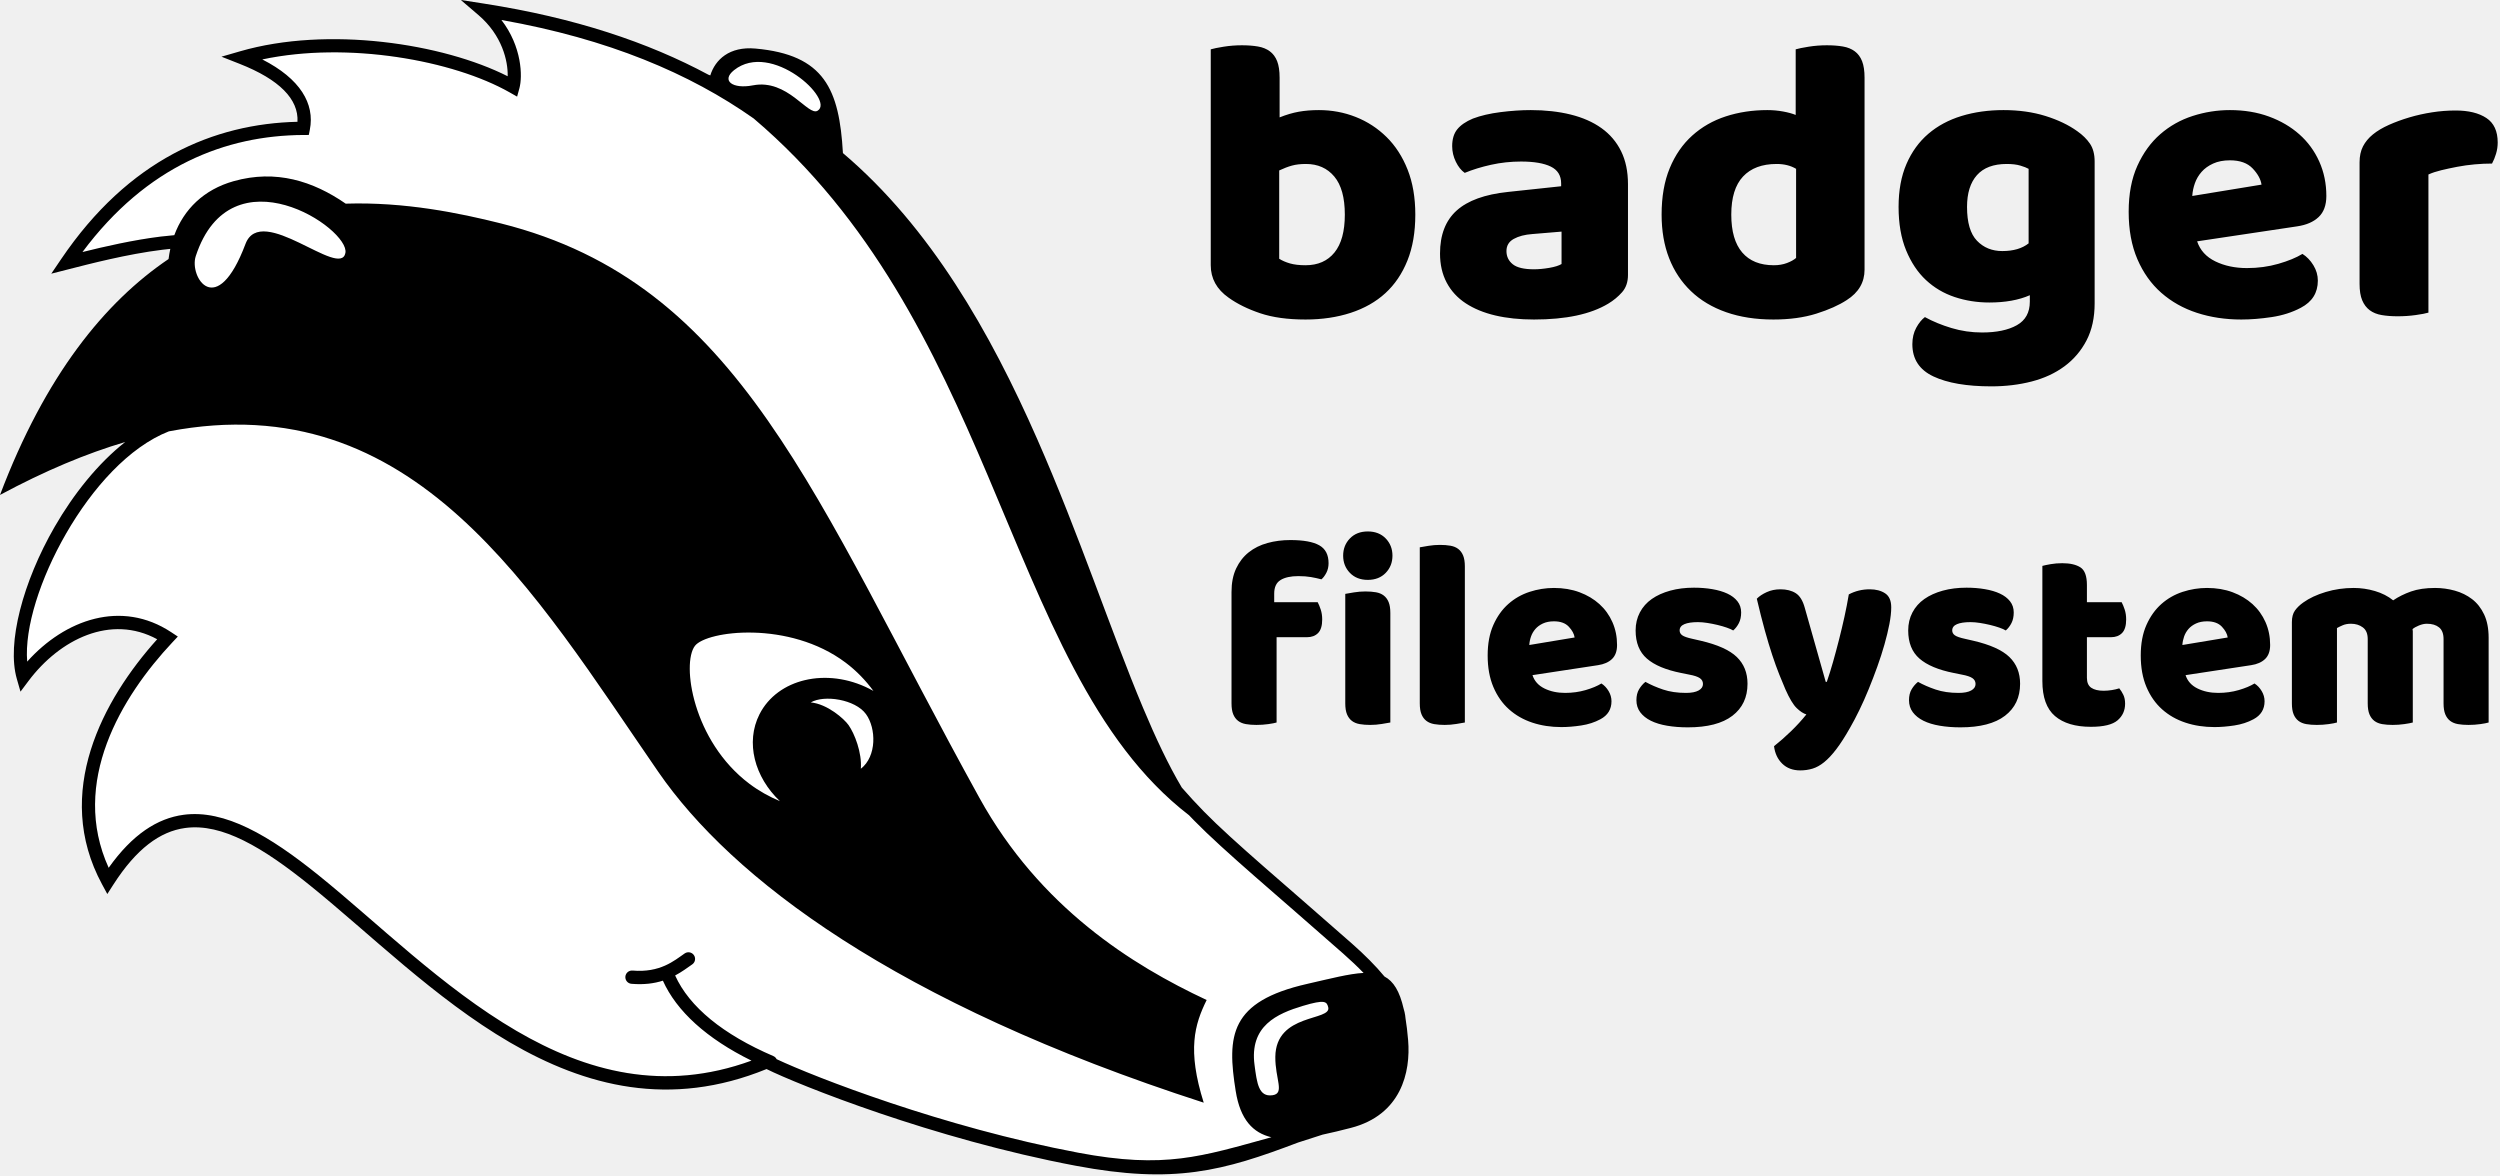
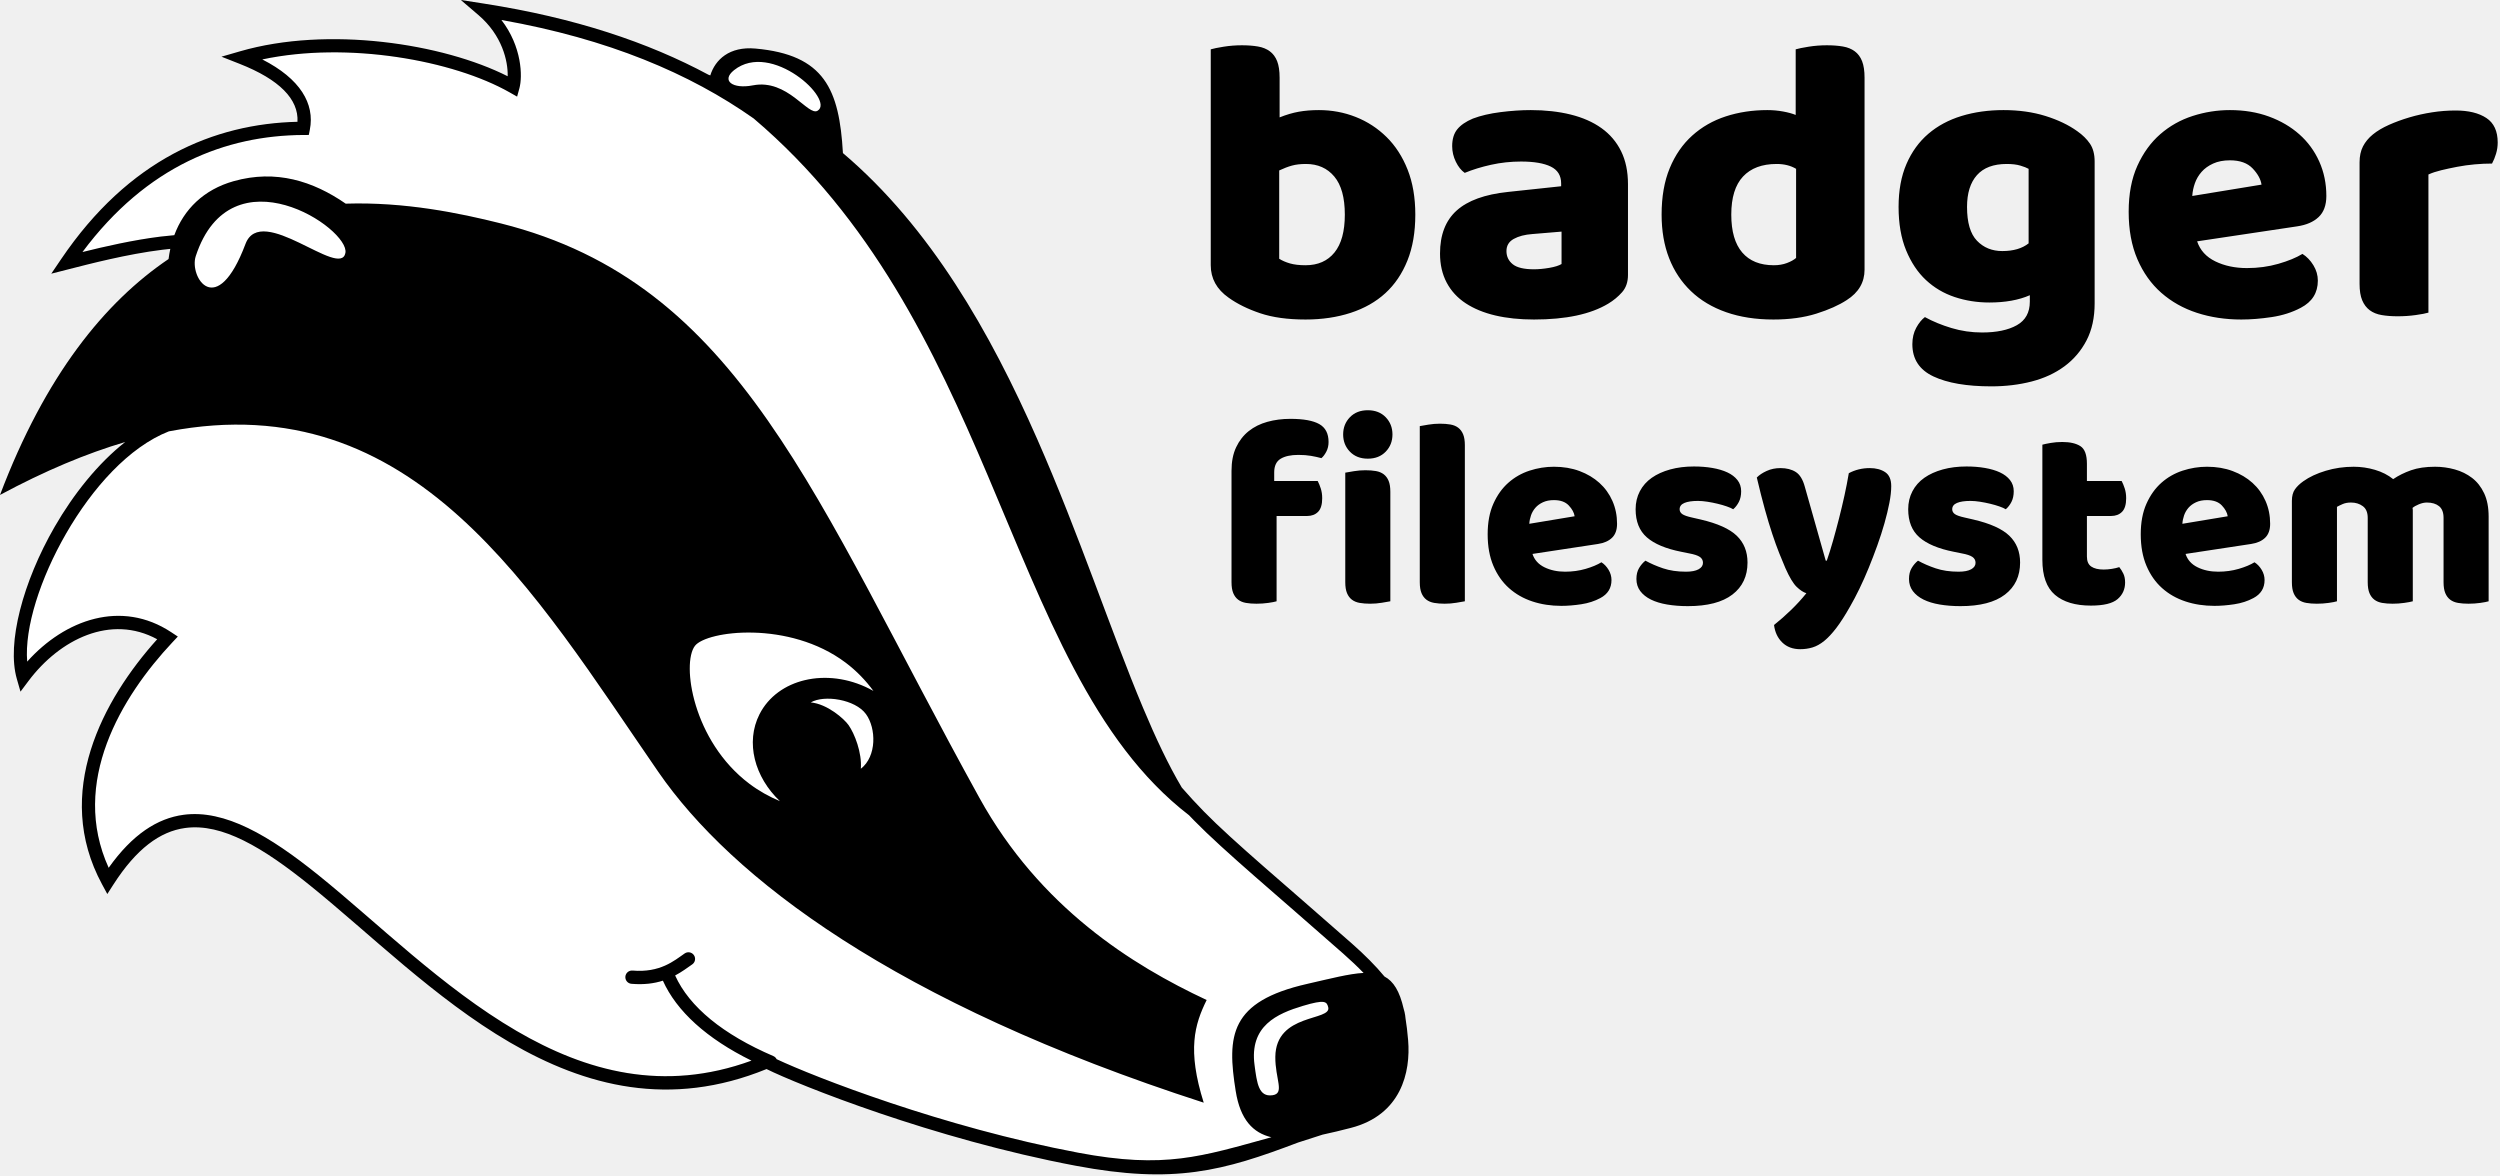
<svg xmlns="http://www.w3.org/2000/svg" width="100%" height="100%" viewBox="0 0 717 337" version="1.1" xml:space="preserve" style="fill-rule:evenodd;clip-rule:evenodd;stroke-linejoin:round;stroke-miterlimit:2;">
-   <path class="name" d="M353.199,169.783C353.199,167.159 353.642,164.908 354.529,163.03C355.417,161.152 356.621,159.609 358.142,158.4C359.663,157.19 361.45,156.303 363.503,155.737C365.556,155.171 367.749,154.888 370.081,154.888C373.833,154.888 376.596,155.39 378.37,156.393C380.145,157.396 381.032,159.107 381.032,161.525C381.032,162.554 380.817,163.48 380.386,164.304C379.955,165.127 379.486,165.744 378.979,166.156C378.015,165.899 377.014,165.68 375.975,165.5C374.936,165.32 373.731,165.23 372.363,165.23C370.183,165.23 368.484,165.603 367.267,166.349C366.051,167.095 365.442,168.394 365.442,170.246L365.442,172.716L377.914,172.716C378.218,173.282 378.51,173.989 378.789,174.838C379.067,175.687 379.207,176.626 379.207,177.655C379.207,179.456 378.814,180.755 378.028,181.553C377.242,182.35 376.19,182.749 374.872,182.749L366.127,182.749L366.127,207.214C365.62,207.368 364.821,207.522 363.731,207.677C362.641,207.831 361.513,207.908 360.347,207.908C359.232,207.908 358.23,207.831 357.343,207.677C356.456,207.522 355.708,207.214 355.1,206.751C354.491,206.288 354.022,205.657 353.693,204.86C353.363,204.062 353.199,203.02 353.199,201.734L353.199,169.783ZM385.215,159.364C385.215,157.409 385.861,155.763 387.154,154.425C388.447,153.087 390.158,152.418 392.287,152.418C394.416,152.418 396.127,153.087 397.42,154.425C398.713,155.763 399.359,157.409 399.359,159.364C399.359,161.319 398.713,162.966 397.42,164.304C396.127,165.641 394.416,166.31 392.287,166.31C390.158,166.31 388.447,165.641 387.154,164.304C385.861,162.966 385.215,161.319 385.215,159.364ZM398.751,207.214C398.193,207.317 397.37,207.458 396.28,207.638C395.19,207.818 394.087,207.908 392.971,207.908C391.856,207.908 390.855,207.831 389.968,207.677C389.08,207.522 388.333,207.214 387.724,206.751C387.116,206.288 386.647,205.657 386.317,204.86C385.988,204.062 385.823,203.02 385.823,201.734L385.823,170.323C386.381,170.22 387.205,170.079 388.295,169.899C389.385,169.719 390.487,169.629 391.603,169.629C392.718,169.629 393.719,169.706 394.607,169.86C395.494,170.015 396.242,170.323 396.85,170.786C397.458,171.249 397.927,171.88 398.257,172.677C398.586,173.475 398.751,174.517 398.751,175.803L398.751,207.214ZM420.12,207.214C419.563,207.317 418.739,207.458 417.649,207.638C416.559,207.818 415.456,207.908 414.341,207.908C413.225,207.908 412.224,207.831 411.337,207.677C410.45,207.522 409.702,207.214 409.094,206.751C408.485,206.288 408.016,205.657 407.687,204.86C407.357,204.062 407.192,203.02 407.192,201.734L407.192,156.972C407.75,156.869 408.574,156.727 409.664,156.547C410.754,156.367 411.857,156.277 412.972,156.277C414.087,156.277 415.089,156.354 415.976,156.509C416.863,156.663 417.611,156.972 418.219,157.435C418.828,157.898 419.297,158.528 419.626,159.326C419.956,160.123 420.12,161.165 420.12,162.451L420.12,207.214ZM447.802,208.526C444.811,208.526 442.035,208.101 439.475,207.252C436.914,206.403 434.684,205.13 432.782,203.432C430.881,201.734 429.386,199.599 428.296,197.026C427.206,194.454 426.661,191.444 426.661,187.997C426.661,184.601 427.206,181.681 428.296,179.237C429.386,176.793 430.818,174.787 432.592,173.217C434.367,171.648 436.395,170.491 438.676,169.745C440.957,168.998 443.29,168.625 445.672,168.625C448.359,168.625 450.806,169.037 453.011,169.86C455.216,170.683 457.118,171.815 458.715,173.256C460.312,174.697 461.554,176.42 462.441,178.427C463.328,180.433 463.772,182.62 463.772,184.987C463.772,186.736 463.29,188.074 462.327,189C461.364,189.926 460.02,190.518 458.296,190.775L439.513,193.631C440.07,195.329 441.211,196.602 442.935,197.451C444.658,198.3 446.636,198.724 448.866,198.724C450.945,198.724 452.91,198.454 454.76,197.914C456.611,197.374 458.119,196.743 459.285,196.023C460.096,196.538 460.781,197.258 461.338,198.184C461.896,199.11 462.175,200.088 462.175,201.117C462.175,203.432 461.11,205.156 458.981,206.288C457.358,207.162 455.533,207.754 453.505,208.063C451.477,208.371 449.576,208.526 447.802,208.526ZM445.672,178.195C444.456,178.195 443.404,178.401 442.516,178.813C441.629,179.224 440.907,179.752 440.349,180.395C439.791,181.038 439.373,181.758 439.094,182.556C438.815,183.353 438.651,184.164 438.6,184.987L451.604,182.826C451.452,181.797 450.894,180.768 449.931,179.739C448.968,178.71 447.548,178.195 445.672,178.195ZM501.187,196.1C501.187,200.011 499.742,203.072 496.852,205.284C493.963,207.497 489.704,208.603 484.076,208.603C481.947,208.603 479.97,208.449 478.145,208.14C476.32,207.831 474.761,207.355 473.468,206.712C472.175,206.069 471.161,205.259 470.426,204.281C469.691,203.303 469.323,202.146 469.323,200.808C469.323,199.573 469.577,198.531 470.084,197.682C470.591,196.833 471.199,196.126 471.909,195.56C473.379,196.383 475.065,197.116 476.966,197.76C478.867,198.403 481.06,198.724 483.544,198.724C485.116,198.724 486.32,198.493 487.156,198.03C487.993,197.567 488.411,196.949 488.411,196.177C488.411,195.457 488.107,194.891 487.499,194.48C486.89,194.068 485.876,193.734 484.457,193.476L482.175,193.013C477.765,192.139 474.482,190.762 472.327,188.884C470.172,187.006 469.095,184.318 469.095,180.819C469.095,178.916 469.501,177.192 470.312,175.649C471.123,174.105 472.264,172.819 473.734,171.79C475.204,170.761 476.966,169.963 479.019,169.397C481.073,168.831 483.341,168.548 485.826,168.548C487.701,168.548 489.463,168.69 491.111,168.973C492.759,169.256 494.191,169.68 495.408,170.246C496.624,170.812 497.588,171.545 498.297,172.446C499.007,173.346 499.362,174.414 499.362,175.649C499.362,176.832 499.147,177.848 498.716,178.697C498.285,179.546 497.74,180.253 497.081,180.819C496.675,180.562 496.067,180.292 495.255,180.009C494.444,179.726 493.557,179.469 492.594,179.237C491.631,179.006 490.655,178.813 489.666,178.658C488.677,178.504 487.777,178.427 486.966,178.427C485.293,178.427 484,178.62 483.088,179.006C482.175,179.392 481.719,179.996 481.719,180.819C481.719,181.385 481.972,181.848 482.479,182.209C482.986,182.569 483.95,182.903 485.369,183.212L487.727,183.752C492.594,184.884 496.054,186.44 498.107,188.421C500.161,190.402 501.187,192.962 501.187,196.1ZM512.062,197.721C511.504,196.435 510.909,194.994 510.275,193.399C509.641,191.804 508.982,189.978 508.298,187.92C507.613,185.862 506.903,183.508 506.168,180.858C505.433,178.208 504.66,175.16 503.849,171.713C504.559,170.992 505.509,170.362 506.701,169.822C507.892,169.281 509.197,169.011 510.617,169.011C512.391,169.011 513.862,169.384 515.028,170.13C516.194,170.876 517.056,172.278 517.613,174.337L523.621,195.56L523.925,195.56C524.534,193.811 525.129,191.907 525.712,189.849C526.296,187.791 526.866,185.669 527.424,183.482C527.981,181.295 528.501,179.109 528.983,176.922C529.464,174.735 529.882,172.587 530.237,170.478C532.062,169.5 534.065,169.011 536.245,169.011C538.02,169.011 539.49,169.397 540.656,170.169C541.822,170.941 542.405,172.278 542.405,174.182C542.405,175.571 542.227,177.179 541.873,179.006C541.518,180.832 541.049,182.774 540.466,184.833C539.883,186.891 539.198,189.013 538.412,191.2C537.627,193.386 536.803,195.534 535.941,197.644C535.079,199.753 534.192,201.747 533.279,203.625C532.367,205.503 531.479,207.188 530.618,208.68C529.198,211.201 527.88,213.259 526.663,214.854C525.446,216.449 524.28,217.697 523.165,218.597C522.05,219.498 520.934,220.115 519.819,220.449C518.703,220.784 517.537,220.951 516.321,220.951C514.191,220.951 512.468,220.308 511.149,219.022C509.831,217.735 509.045,216.063 508.792,214.005C510.414,212.719 512.037,211.291 513.659,209.722C515.281,208.153 516.752,206.545 518.07,204.898C517.208,204.641 516.283,204.037 515.294,203.085C514.305,202.133 513.228,200.345 512.062,197.721ZM579.364,196.1C579.364,200.011 577.919,203.072 575.029,205.284C572.14,207.497 567.881,208.603 562.253,208.603C560.124,208.603 558.147,208.449 556.322,208.14C554.496,207.831 552.937,207.355 551.645,206.712C550.352,206.069 549.338,205.259 548.603,204.281C547.868,203.303 547.5,202.146 547.5,200.808C547.5,199.573 547.754,198.531 548.261,197.682C548.768,196.833 549.376,196.126 550.086,195.56C551.556,196.383 553.242,197.116 555.143,197.76C557.044,198.403 559.237,198.724 561.721,198.724C563.293,198.724 564.497,198.493 565.333,198.03C566.17,197.567 566.588,196.949 566.588,196.177C566.588,195.457 566.284,194.891 565.675,194.48C565.067,194.068 564.053,193.734 562.634,193.476L560.352,193.013C555.941,192.139 552.659,190.762 550.504,188.884C548.349,187.006 547.272,184.318 547.272,180.819C547.272,178.916 547.678,177.192 548.489,175.649C549.3,174.105 550.441,172.819 551.911,171.79C553.381,170.761 555.143,169.963 557.196,169.397C559.249,168.831 561.518,168.548 564.002,168.548C565.878,168.548 567.64,168.69 569.288,168.973C570.935,169.256 572.368,169.68 573.584,170.246C574.801,170.812 575.764,171.545 576.474,172.446C577.184,173.346 577.539,174.414 577.539,175.649C577.539,176.832 577.323,177.848 576.892,178.697C576.462,179.546 575.917,180.253 575.257,180.819C574.852,180.562 574.243,180.292 573.432,180.009C572.621,179.726 571.734,179.469 570.771,179.237C569.807,179.006 568.831,178.813 567.843,178.658C566.854,178.504 565.954,178.427 565.143,178.427C563.47,178.427 562.177,178.62 561.265,179.006C560.352,179.392 559.896,179.996 559.896,180.819C559.896,181.385 560.149,181.848 560.656,182.209C561.163,182.569 562.127,182.903 563.546,183.212L565.904,183.752C570.771,184.884 574.231,186.44 576.284,188.421C578.337,190.402 579.364,192.962 579.364,196.1ZM598.528,194.402C598.528,195.74 598.946,196.692 599.783,197.258C600.619,197.824 601.798,198.107 603.319,198.107C604.079,198.107 604.865,198.043 605.676,197.914C606.488,197.785 607.197,197.618 607.806,197.412C608.262,197.978 608.655,198.609 608.985,199.303C609.314,199.998 609.479,200.834 609.479,201.811C609.479,203.767 608.756,205.361 607.311,206.596C605.867,207.831 603.319,208.449 599.669,208.449C595.207,208.449 591.772,207.42 589.364,205.361C586.956,203.303 585.752,199.959 585.752,195.329L585.752,162.297C586.31,162.143 587.108,161.975 588.148,161.795C589.187,161.615 590.29,161.525 591.456,161.525C593.686,161.525 595.423,161.924 596.665,162.721C597.907,163.519 598.528,165.204 598.528,167.777L598.528,172.716L608.49,172.716C608.794,173.282 609.086,173.989 609.365,174.838C609.644,175.687 609.783,176.626 609.783,177.655C609.783,179.456 609.39,180.755 608.604,181.553C607.818,182.35 606.766,182.749 605.448,182.749L598.528,182.749L598.528,194.402ZM635.107,208.526C632.116,208.526 629.34,208.101 626.78,207.252C624.219,206.403 621.989,205.13 620.087,203.432C618.186,201.734 616.691,199.599 615.601,197.026C614.511,194.454 613.966,191.444 613.966,187.997C613.966,184.601 614.511,181.681 615.601,179.237C616.691,176.793 618.123,174.787 619.897,173.217C621.672,171.648 623.7,170.491 625.981,169.745C628.263,168.998 630.595,168.625 632.978,168.625C635.665,168.625 638.111,169.037 640.316,169.86C642.522,170.683 644.423,171.815 646.02,173.256C647.617,174.697 648.859,176.42 649.746,178.427C650.633,180.433 651.077,182.62 651.077,184.987C651.077,186.736 650.595,188.074 649.632,189C648.669,189.926 647.325,190.518 645.601,190.775L626.818,193.631C627.375,195.329 628.516,196.602 630.24,197.451C631.964,198.3 633.941,198.724 636.172,198.724C638.25,198.724 640.215,198.454 642.065,197.914C643.916,197.374 645.424,196.743 646.59,196.023C647.401,196.538 648.086,197.258 648.643,198.184C649.201,199.11 649.48,200.088 649.48,201.117C649.48,203.432 648.415,205.156 646.286,206.288C644.664,207.162 642.838,207.754 640.81,208.063C638.782,208.371 636.881,208.526 635.107,208.526ZM632.978,178.195C631.761,178.195 630.709,178.401 629.822,178.813C628.934,179.224 628.212,179.752 627.654,180.395C627.097,181.038 626.678,181.758 626.399,182.556C626.121,183.353 625.956,184.164 625.905,184.987L638.909,182.826C638.757,181.797 638.199,180.768 637.236,179.739C636.273,178.71 634.853,178.195 632.978,178.195ZM675.032,168.625C677.11,168.625 679.151,168.921 681.154,169.513C683.156,170.105 684.893,170.992 686.363,172.176C687.884,171.147 689.595,170.298 691.496,169.629C693.397,168.96 695.691,168.625 698.378,168.625C700.305,168.625 702.193,168.883 704.044,169.397C705.894,169.912 707.542,170.722 708.987,171.828C710.432,172.934 711.585,174.401 712.447,176.227C713.309,178.054 713.74,180.279 713.74,182.903L713.74,207.214C713.233,207.368 712.435,207.522 711.345,207.677C710.255,207.831 709.126,207.908 707.96,207.908C706.845,207.908 705.844,207.831 704.957,207.677C704.069,207.522 703.322,207.214 702.713,206.751C702.105,206.288 701.636,205.657 701.306,204.86C700.977,204.062 700.812,203.02 700.812,201.734L700.812,183.289C700.812,181.745 700.381,180.626 699.519,179.932C698.657,179.237 697.491,178.89 696.021,178.89C695.311,178.89 694.551,179.057 693.74,179.392C692.928,179.726 692.32,180.073 691.914,180.433C691.965,180.639 691.99,180.832 691.99,181.012L691.99,207.214C691.433,207.368 690.609,207.522 689.519,207.677C688.429,207.831 687.326,207.908 686.211,207.908C685.095,207.908 684.094,207.831 683.207,207.677C682.32,207.522 681.572,207.214 680.964,206.751C680.355,206.288 679.886,205.657 679.557,204.86C679.227,204.062 679.062,203.02 679.062,201.734L679.062,183.289C679.062,181.745 678.593,180.626 677.655,179.932C676.718,179.237 675.59,178.89 674.271,178.89C673.359,178.89 672.573,179.031 671.914,179.314C671.255,179.597 670.697,179.868 670.241,180.125L670.241,207.214C669.734,207.368 668.935,207.522 667.845,207.677C666.755,207.831 665.627,207.908 664.461,207.908C663.346,207.908 662.345,207.831 661.457,207.677C660.57,207.522 659.822,207.214 659.214,206.751C658.606,206.288 658.137,205.657 657.807,204.86C657.478,204.062 657.313,203.02 657.313,201.734L657.313,178.427C657.313,177.038 657.604,175.931 658.187,175.108C658.77,174.285 659.569,173.513 660.583,172.793C662.307,171.558 664.449,170.555 667.009,169.783C669.569,169.011 672.243,168.625 675.032,168.625Z" />
+   <path class="name" d="M353.199,135.02C353.199,132.396 353.642,130.145 354.529,128.267C355.417,126.389 356.621,124.845 358.142,123.636C359.663,122.427 361.45,121.54 363.503,120.974C365.556,120.408 367.749,120.125 370.081,120.125C373.833,120.125 376.596,120.626 378.37,121.63C380.145,122.633 381.032,124.344 381.032,126.762C381.032,127.791 380.817,128.717 380.386,129.54C379.955,130.364 379.486,130.981 378.979,131.393C378.015,131.135 377.014,130.917 375.975,130.737C374.936,130.556 373.731,130.466 372.363,130.466C370.183,130.466 368.484,130.839 367.267,131.585C366.051,132.332 365.442,133.631 365.442,135.483L365.442,137.953L377.914,137.953C378.218,138.518 378.51,139.226 378.789,140.075C379.067,140.924 379.207,141.863 379.207,142.892C379.207,144.693 378.814,145.992 378.028,146.789C377.242,147.587 376.19,147.985 374.872,147.985L366.127,147.985L366.127,172.45C365.62,172.605 364.821,172.759 363.731,172.914C362.641,173.068 361.513,173.145 360.347,173.145C359.232,173.145 358.23,173.068 357.343,172.914C356.456,172.759 355.708,172.45 355.1,171.987C354.491,171.524 354.022,170.894 353.693,170.097C353.363,169.299 353.199,168.257 353.199,166.971L353.199,135.02ZM385.215,124.601C385.215,122.646 385.861,120.999 387.154,119.662C388.447,118.324 390.158,117.655 392.287,117.655C394.416,117.655 396.127,118.324 397.42,119.662C398.713,120.999 399.359,122.646 399.359,124.601C399.359,126.556 398.713,128.203 397.42,129.54C396.127,130.878 394.416,131.547 392.287,131.547C390.158,131.547 388.447,130.878 387.154,129.54C385.861,128.203 385.215,126.556 385.215,124.601ZM398.751,172.45C398.193,172.553 397.37,172.695 396.28,172.875C395.19,173.055 394.087,173.145 392.971,173.145C391.856,173.145 390.855,173.068 389.968,172.914C389.08,172.759 388.333,172.45 387.724,171.987C387.116,171.524 386.647,170.894 386.317,170.097C385.988,169.299 385.823,168.257 385.823,166.971L385.823,135.56C386.381,135.457 387.205,135.316 388.295,135.136C389.385,134.956 390.487,134.865 391.603,134.865C392.718,134.865 393.719,134.943 394.607,135.097C395.494,135.251 396.242,135.56 396.85,136.023C397.458,136.486 397.927,137.116 398.257,137.914C398.586,138.711 398.751,139.753 398.751,141.04L398.751,172.45ZM420.12,172.45C419.563,172.553 418.739,172.695 417.649,172.875C416.559,173.055 415.456,173.145 414.341,173.145C413.225,173.145 412.224,173.068 411.337,172.914C410.45,172.759 409.702,172.45 409.094,171.987C408.485,171.524 408.016,170.894 407.687,170.097C407.357,169.299 407.192,168.257 407.192,166.971L407.192,122.209C407.75,122.106 408.574,121.964 409.664,121.784C410.754,121.604 411.857,121.514 412.972,121.514C414.087,121.514 415.089,121.591 415.976,121.745C416.863,121.9 417.611,122.209 418.219,122.672C418.828,123.135 419.297,123.765 419.626,124.562C419.956,125.36 420.12,126.402 420.12,127.688L420.12,172.45ZM447.802,173.762C444.811,173.762 442.035,173.338 439.475,172.489C436.914,171.64 434.684,170.367 432.782,168.669C430.881,166.971 429.386,164.836 428.296,162.263C427.206,159.691 426.661,156.681 426.661,153.233C426.661,149.838 427.206,146.918 428.296,144.474C429.386,142.03 430.818,140.023 432.592,138.454C434.367,136.885 436.395,135.727 438.676,134.981C440.957,134.235 443.29,133.862 445.672,133.862C448.359,133.862 450.806,134.274 453.011,135.097C455.216,135.92 457.118,137.052 458.715,138.493C460.312,139.933 461.554,141.657 462.441,143.664C463.328,145.67 463.772,147.857 463.772,150.224C463.772,151.973 463.29,153.311 462.327,154.237C461.364,155.163 460.02,155.755 458.296,156.012L439.513,158.867C440.07,160.565 441.211,161.839 442.935,162.688C444.658,163.537 446.636,163.961 448.866,163.961C450.945,163.961 452.91,163.691 454.76,163.151C456.611,162.61 458.119,161.98 459.285,161.26C460.096,161.774 460.781,162.495 461.338,163.421C461.896,164.347 462.175,165.324 462.175,166.354C462.175,168.669 461.11,170.392 458.981,171.524C457.358,172.399 455.533,172.991 453.505,173.299C451.477,173.608 449.576,173.762 447.802,173.762ZM445.672,143.432C444.456,143.432 443.404,143.638 442.516,144.049C441.629,144.461 440.907,144.988 440.349,145.632C439.791,146.275 439.373,146.995 439.094,147.793C438.815,148.59 438.651,149.4 438.6,150.224L451.604,148.063C451.452,147.034 450.894,146.005 449.931,144.976C448.968,143.947 447.548,143.432 445.672,143.432ZM501.187,161.337C501.187,165.247 499.742,168.309 496.852,170.521C493.963,172.733 489.704,173.84 484.076,173.84C481.947,173.84 479.97,173.685 478.145,173.377C476.32,173.068 474.761,172.592 473.468,171.949C472.175,171.306 471.161,170.495 470.426,169.518C469.691,168.54 469.323,167.383 469.323,166.045C469.323,164.81 469.577,163.768 470.084,162.919C470.591,162.07 471.199,161.363 471.909,160.797C473.379,161.62 475.065,162.353 476.966,162.996C478.867,163.639 481.06,163.961 483.544,163.961C485.116,163.961 486.32,163.73 487.156,163.266C487.993,162.803 488.411,162.186 488.411,161.414C488.411,160.694 488.107,160.128 487.499,159.716C486.89,159.305 485.876,158.97 484.457,158.713L482.175,158.25C477.765,157.375 474.482,155.999 472.327,154.121C470.172,152.243 469.095,149.555 469.095,146.056C469.095,144.152 469.501,142.429 470.312,140.885C471.123,139.342 472.264,138.055 473.734,137.026C475.204,135.997 476.966,135.2 479.019,134.634C481.073,134.068 483.341,133.785 485.826,133.785C487.701,133.785 489.463,133.926 491.111,134.209C492.759,134.492 494.191,134.917 495.408,135.483C496.624,136.049 497.588,136.782 498.297,137.682C499.007,138.583 499.362,139.65 499.362,140.885C499.362,142.069 499.147,143.085 498.716,143.934C498.285,144.783 497.74,145.49 497.081,146.056C496.675,145.799 496.067,145.529 495.255,145.246C494.444,144.963 493.557,144.705 492.594,144.474C491.631,144.242 490.655,144.049 489.666,143.895C488.677,143.741 487.777,143.664 486.966,143.664C485.293,143.664 484,143.857 483.088,144.242C482.175,144.628 481.719,145.233 481.719,146.056C481.719,146.622 481.972,147.085 482.479,147.445C482.986,147.805 483.95,148.14 485.369,148.449L487.727,148.989C492.594,150.121 496.054,151.677 498.107,153.658C500.161,155.639 501.187,158.199 501.187,161.337ZM512.062,162.958C511.504,161.671 510.909,160.231 510.275,158.636C509.641,157.041 508.982,155.214 508.298,153.156C507.613,151.098 506.903,148.744 506.168,146.095C505.433,143.445 504.66,140.396 503.849,136.949C504.559,136.229 505.509,135.599 506.701,135.058C507.892,134.518 509.197,134.248 510.617,134.248C512.391,134.248 513.862,134.621 515.028,135.367C516.194,136.113 517.056,137.515 517.613,139.573L523.621,160.797L523.925,160.797C524.534,159.047 525.129,157.144 525.712,155.086C526.296,153.028 526.866,150.905 527.424,148.719C527.981,146.532 528.501,144.345 528.983,142.159C529.464,139.972 529.882,137.824 530.237,135.714C532.062,134.737 534.065,134.248 536.245,134.248C538.02,134.248 539.49,134.634 540.656,135.406C541.822,136.177 542.405,137.515 542.405,139.419C542.405,140.808 542.227,142.416 541.873,144.242C541.518,146.069 541.049,148.011 540.466,150.069C539.883,152.127 539.198,154.25 538.412,156.436C537.627,158.623 536.803,160.771 535.941,162.881C535.079,164.99 534.192,166.984 533.279,168.862C532.367,170.74 531.479,172.425 530.618,173.917C529.198,176.438 527.88,178.496 526.663,180.091C525.446,181.686 524.28,182.934 523.165,183.834C522.05,184.734 520.934,185.352 519.819,185.686C518.703,186.021 517.537,186.188 516.321,186.188C514.191,186.188 512.468,185.545 511.149,184.258C509.831,182.972 509.045,181.3 508.792,179.242C510.414,177.956 512.037,176.528 513.659,174.959C515.281,173.389 516.752,171.782 518.07,170.135C517.208,169.878 516.283,169.273 515.294,168.322C514.305,167.37 513.228,165.582 512.062,162.958ZM579.364,161.337C579.364,165.247 577.919,168.309 575.029,170.521C572.14,172.733 567.881,173.84 562.253,173.84C560.124,173.84 558.147,173.685 556.322,173.377C554.496,173.068 552.937,172.592 551.645,171.949C550.352,171.306 549.338,170.495 548.603,169.518C547.868,168.54 547.5,167.383 547.5,166.045C547.5,164.81 547.754,163.768 548.261,162.919C548.768,162.07 549.376,161.363 550.086,160.797C551.556,161.62 553.242,162.353 555.143,162.996C557.044,163.639 559.237,163.961 561.721,163.961C563.293,163.961 564.497,163.73 565.333,163.266C566.17,162.803 566.588,162.186 566.588,161.414C566.588,160.694 566.284,160.128 565.675,159.716C565.067,159.305 564.053,158.97 562.634,158.713L560.352,158.25C555.941,157.375 552.659,155.999 550.504,154.121C548.349,152.243 547.272,149.555 547.272,146.056C547.272,144.152 547.678,142.429 548.489,140.885C549.3,139.342 550.441,138.055 551.911,137.026C553.381,135.997 555.143,135.2 557.196,134.634C559.249,134.068 561.518,133.785 564.002,133.785C565.878,133.785 567.64,133.926 569.288,134.209C570.935,134.492 572.368,134.917 573.584,135.483C574.801,136.049 575.764,136.782 576.474,137.682C577.184,138.583 577.539,139.65 577.539,140.885C577.539,142.069 577.323,143.085 576.892,143.934C576.462,144.783 575.917,145.49 575.257,146.056C574.852,145.799 574.243,145.529 573.432,145.246C572.621,144.963 571.734,144.705 570.771,144.474C569.807,144.242 568.831,144.049 567.843,143.895C566.854,143.741 565.954,143.664 565.143,143.664C563.47,143.664 562.177,143.857 561.265,144.242C560.352,144.628 559.896,145.233 559.896,146.056C559.896,146.622 560.149,147.085 560.656,147.445C561.163,147.805 562.127,148.14 563.546,148.449L565.904,148.989C570.771,150.121 574.231,151.677 576.284,153.658C578.337,155.639 579.364,158.199 579.364,161.337ZM598.528,159.639C598.528,160.977 598.946,161.929 599.783,162.495C600.619,163.061 601.798,163.344 603.319,163.344C604.079,163.344 604.865,163.279 605.676,163.151C606.488,163.022 607.197,162.855 607.806,162.649C608.262,163.215 608.655,163.845 608.985,164.54C609.314,165.234 609.479,166.071 609.479,167.048C609.479,169.003 608.756,170.598 607.311,171.833C605.867,173.068 603.319,173.685 599.669,173.685C595.207,173.685 591.772,172.656 589.364,170.598C586.956,168.54 585.752,165.196 585.752,160.565L585.752,127.534C586.31,127.379 587.108,127.212 588.148,127.032C589.187,126.852 590.29,126.762 591.456,126.762C593.686,126.762 595.423,127.161 596.665,127.958C597.907,128.756 598.528,130.441 598.528,133.013L598.528,137.953L608.49,137.953C608.794,138.518 609.086,139.226 609.365,140.075C609.644,140.924 609.783,141.863 609.783,142.892C609.783,144.693 609.39,145.992 608.604,146.789C607.818,147.587 606.766,147.985 605.448,147.985L598.528,147.985L598.528,159.639ZM635.107,173.762C632.116,173.762 629.34,173.338 626.78,172.489C624.219,171.64 621.989,170.367 620.087,168.669C618.186,166.971 616.691,164.836 615.601,162.263C614.511,159.691 613.966,156.681 613.966,153.233C613.966,149.838 614.511,146.918 615.601,144.474C616.691,142.03 618.123,140.023 619.897,138.454C621.672,136.885 623.7,135.727 625.981,134.981C628.263,134.235 630.595,133.862 632.978,133.862C635.665,133.862 638.111,134.274 640.316,135.097C642.522,135.92 644.423,137.052 646.02,138.493C647.617,139.933 648.859,141.657 649.746,143.664C650.633,145.67 651.077,147.857 651.077,150.224C651.077,151.973 650.595,153.311 649.632,154.237C648.669,155.163 647.325,155.755 645.601,156.012L626.818,158.867C627.375,160.565 628.516,161.839 630.24,162.688C631.964,163.537 633.941,163.961 636.172,163.961C638.25,163.961 640.215,163.691 642.065,163.151C643.916,162.61 645.424,161.98 646.59,161.26C647.401,161.774 648.086,162.495 648.643,163.421C649.201,164.347 649.48,165.324 649.48,166.354C649.48,168.669 648.415,170.392 646.286,171.524C644.664,172.399 642.838,172.991 640.81,173.299C638.782,173.608 636.881,173.762 635.107,173.762ZM632.978,143.432C631.761,143.432 630.709,143.638 629.822,144.049C628.934,144.461 628.212,144.988 627.654,145.632C627.097,146.275 626.678,146.995 626.399,147.793C626.121,148.59 625.956,149.4 625.905,150.224L638.909,148.063C638.757,147.034 638.199,146.005 637.236,144.976C636.273,143.947 634.853,143.432 632.978,143.432ZM675.032,133.862C677.11,133.862 679.151,134.158 681.154,134.75C683.156,135.341 684.893,136.229 686.363,137.412C687.884,136.383 689.595,135.534 691.496,134.865C693.397,134.197 695.691,133.862 698.378,133.862C700.305,133.862 702.193,134.119 704.044,134.634C705.894,135.148 707.542,135.959 708.987,137.065C710.432,138.171 711.585,139.638 712.447,141.464C713.309,143.291 713.74,145.516 713.74,148.14L713.74,172.45C713.233,172.605 712.435,172.759 711.345,172.914C710.255,173.068 709.126,173.145 707.96,173.145C706.845,173.145 705.844,173.068 704.957,172.914C704.069,172.759 703.322,172.45 702.713,171.987C702.105,171.524 701.636,170.894 701.306,170.097C700.977,169.299 700.812,168.257 700.812,166.971L700.812,148.526C700.812,146.982 700.381,145.863 699.519,145.169C698.657,144.474 697.491,144.127 696.021,144.127C695.311,144.127 694.551,144.294 693.74,144.628C692.928,144.963 692.32,145.31 691.914,145.67C691.965,145.876 691.99,146.069 691.99,146.249L691.99,172.45C691.433,172.605 690.609,172.759 689.519,172.914C688.429,173.068 687.326,173.145 686.211,173.145C685.095,173.145 684.094,173.068 683.207,172.914C682.32,172.759 681.572,172.45 680.964,171.987C680.355,171.524 679.886,170.894 679.557,170.097C679.227,169.299 679.062,168.257 679.062,166.971L679.062,148.526C679.062,146.982 678.593,145.863 677.655,145.169C676.718,144.474 675.59,144.127 674.271,144.127C673.359,144.127 672.573,144.268 671.914,144.551C671.255,144.834 670.697,145.104 670.241,145.361L670.241,172.45C669.734,172.605 668.935,172.759 667.845,172.914C666.755,173.068 665.627,173.145 664.461,173.145C663.346,173.145 662.345,173.068 661.457,172.914C660.57,172.759 659.822,172.45 659.214,171.987C658.606,171.524 658.137,170.894 657.807,170.097C657.478,169.299 657.313,168.257 657.313,166.971L657.313,143.664C657.313,142.274 657.604,141.168 658.187,140.345C658.77,139.522 659.569,138.75 660.583,138.03C662.307,136.795 664.449,135.792 667.009,135.02C669.569,134.248 672.243,133.862 675.032,133.862Z" />
  <path class="badger" d="M347.242,14.148C348.016,13.915 349.256,13.664 350.96,13.392C352.664,13.121 354.406,12.986 356.188,12.986C357.892,12.986 359.421,13.102 360.777,13.334C362.132,13.567 363.274,14.031 364.204,14.729C365.133,15.426 365.83,16.374 366.295,17.575C366.76,18.775 366.992,20.344 366.992,22.28L366.992,33.666C368.928,32.891 370.768,32.349 372.511,32.039C374.253,31.729 376.17,31.574 378.261,31.574C381.979,31.574 385.503,32.233 388.834,33.549C392.164,34.866 395.107,36.783 397.663,39.3C400.219,41.817 402.233,44.935 403.704,48.653C405.176,52.37 405.912,56.669 405.912,61.548C405.912,66.583 405.157,70.978 403.646,74.735C402.136,78.491 400.025,81.608 397.315,84.087C394.604,86.565 391.293,88.444 387.381,89.722C383.47,90.999 379.152,91.638 374.428,91.638C369.316,91.638 364.978,91.038 361.416,89.838C357.853,88.637 354.832,87.146 352.354,85.365C348.946,82.964 347.242,79.866 347.242,76.071L347.242,14.148ZM374.428,76.071C377.99,76.071 380.759,74.851 382.734,72.411C384.709,69.971 385.697,66.35 385.697,61.548C385.697,56.669 384.69,53.029 382.676,50.628C380.662,48.227 377.952,47.026 374.544,47.026C372.995,47.026 371.659,47.181 370.536,47.491C369.413,47.801 368.193,48.265 366.876,48.885L366.876,74.212C367.728,74.754 368.754,75.199 369.955,75.548C371.155,75.896 372.646,76.071 374.428,76.071ZM439.023,31.574C443.205,31.574 447.02,32 450.466,32.852C453.913,33.704 456.856,35.002 459.296,36.744C461.735,38.487 463.614,40.694 464.93,43.366C466.247,46.039 466.905,49.195 466.905,52.835L466.905,78.859C466.905,80.873 466.344,82.518 465.221,83.796C464.098,85.074 462.762,86.178 461.213,87.108C456.178,90.128 449.091,91.638 439.952,91.638C435.847,91.638 432.149,91.251 428.857,90.477C425.565,89.702 422.738,88.54 420.376,86.991C418.014,85.442 416.194,83.467 414.916,81.066C413.638,78.665 412.999,75.877 412.999,72.701C412.999,67.357 414.586,63.252 417.762,60.387C420.938,57.521 425.856,55.739 432.517,55.042L447.736,53.416L447.736,52.603C447.736,50.356 446.748,48.749 444.773,47.781C442.798,46.813 439.952,46.329 436.234,46.329C433.291,46.329 430.425,46.639 427.637,47.258C424.849,47.878 422.332,48.653 420.086,49.582C419.079,48.885 418.227,47.82 417.53,46.387C416.833,44.954 416.484,43.463 416.484,41.914C416.484,39.9 416.968,38.293 417.936,37.093C418.904,35.892 420.395,34.866 422.409,34.014C424.655,33.162 427.308,32.542 430.367,32.155C433.427,31.768 436.312,31.574 439.023,31.574ZM439.952,77.232C441.269,77.232 442.721,77.097 444.309,76.826C445.896,76.555 447.078,76.187 447.852,75.722L447.852,66.428L439.487,67.125C437.319,67.28 435.537,67.744 434.143,68.519C432.749,69.294 432.052,70.455 432.052,72.004C432.052,73.553 432.652,74.812 433.853,75.78C435.053,76.748 437.086,77.232 439.952,77.232ZM476.548,61.548C476.548,56.436 477.323,52.002 478.872,48.246C480.421,44.489 482.57,41.372 485.32,38.894C488.069,36.415 491.283,34.576 494.962,33.375C498.641,32.175 502.611,31.574 506.871,31.574C508.42,31.574 509.93,31.71 511.402,31.981C512.873,32.252 514.074,32.581 515.003,32.968L515.003,14.148C515.778,13.915 517.017,13.664 518.721,13.392C520.425,13.121 522.167,12.986 523.949,12.986C525.653,12.986 527.182,13.102 528.538,13.334C529.893,13.567 531.036,14.031 531.965,14.729C532.895,15.426 533.592,16.374 534.056,17.575C534.521,18.775 534.753,20.344 534.753,22.28L534.753,77.349C534.753,80.989 533.049,83.893 529.642,86.062C527.395,87.533 524.491,88.831 520.928,89.954C517.365,91.077 513.26,91.638 508.613,91.638C503.579,91.638 499.067,90.941 495.079,89.547C491.09,88.153 487.721,86.139 484.971,83.506C482.222,80.873 480.13,77.716 478.697,74.037C477.265,70.358 476.548,66.195 476.548,61.548ZM509.543,47.026C505.36,47.026 502.146,48.227 499.9,50.628C497.654,53.029 496.531,56.669 496.531,61.548C496.531,66.35 497.576,69.971 499.668,72.411C501.759,74.851 504.779,76.071 508.73,76.071C510.124,76.071 511.382,75.858 512.505,75.432C513.628,75.006 514.5,74.522 515.119,73.979L515.119,48.42C513.57,47.491 511.711,47.026 509.543,47.026ZM574.603,31.574C579.017,31.574 583.025,32.136 586.627,33.259C590.228,34.382 593.268,35.834 595.747,37.616C597.296,38.7 598.516,39.9 599.407,41.217C600.297,42.534 600.743,44.238 600.743,46.329L600.743,86.991C600.743,91.096 599.968,94.64 598.419,97.622C596.87,100.604 594.759,103.082 592.087,105.057C589.415,107.032 586.278,108.484 582.677,109.414C579.075,110.343 575.222,110.808 571.117,110.808C564.069,110.808 558.531,109.859 554.504,107.961C550.476,106.064 548.462,102.985 548.462,98.725C548.462,96.944 548.83,95.376 549.566,94.02C550.302,92.665 551.135,91.638 552.064,90.941C554.31,92.181 556.847,93.226 559.674,94.078C562.501,94.93 565.424,95.356 568.445,95.356C572.627,95.356 575.958,94.659 578.436,93.265C580.915,91.871 582.154,89.625 582.154,86.527L582.154,84.668C578.979,86.062 575.106,86.759 570.536,86.759C567.051,86.759 563.74,86.236 560.603,85.191C557.466,84.145 554.717,82.518 552.354,80.311C549.992,78.104 548.095,75.257 546.662,71.772C545.229,68.287 544.512,64.143 544.512,59.341C544.512,54.616 545.268,50.511 546.778,47.026C548.288,43.541 550.379,40.656 553.051,38.371C555.724,36.086 558.899,34.382 562.578,33.259C566.257,32.136 570.265,31.574 574.603,31.574ZM581.806,48.42C581.263,48.11 580.47,47.801 579.424,47.491C578.378,47.181 577.081,47.026 575.532,47.026C571.737,47.026 568.89,48.091 566.993,50.221C565.095,52.351 564.146,55.391 564.146,59.341C564.146,63.833 565.095,67.067 566.993,69.042C568.89,71.017 571.311,72.004 574.254,72.004C577.43,72.004 579.947,71.269 581.806,69.797L581.806,48.42ZM642.799,91.638C638.229,91.638 633.989,90.999 630.078,89.722C626.166,88.444 622.758,86.527 619.854,83.971C616.949,81.415 614.665,78.201 612.999,74.328C611.334,70.455 610.502,65.924 610.502,60.735C610.502,55.623 611.334,51.228 612.999,47.549C614.665,43.87 616.853,40.849 619.563,38.487C622.274,36.125 625.372,34.382 628.858,33.259C632.343,32.136 635.906,31.574 639.546,31.574C643.651,31.574 647.388,32.194 650.757,33.433C654.126,34.672 657.031,36.376 659.471,38.545C661.91,40.714 663.808,43.308 665.163,46.329C666.519,49.35 667.197,52.641 667.197,56.204C667.197,58.837 666.461,60.851 664.989,62.245C663.518,63.64 661.465,64.53 658.832,64.917L630.136,69.216C630.988,71.772 632.73,73.689 635.364,74.967C637.997,76.245 641.018,76.884 644.426,76.884C647.601,76.884 650.602,76.477 653.429,75.664C656.256,74.851 658.561,73.902 660.342,72.818C661.581,73.592 662.627,74.676 663.479,76.071C664.331,77.465 664.757,78.936 664.757,80.485C664.757,83.971 663.13,86.565 659.877,88.269C657.399,89.586 654.611,90.477 651.512,90.941C648.414,91.406 645.51,91.638 642.799,91.638ZM639.546,45.98C637.687,45.98 636.08,46.29 634.725,46.91C633.369,47.529 632.266,48.323 631.414,49.292C630.562,50.26 629.923,51.344 629.497,52.545C629.071,53.745 628.819,54.965 628.742,56.204L648.608,52.951C648.376,51.402 647.524,49.853 646.052,48.304C644.581,46.755 642.412,45.98 639.546,45.98ZM696.473,89.663C695.699,89.896 694.479,90.128 692.814,90.36C691.149,90.593 689.425,90.709 687.644,90.709C685.94,90.709 684.41,90.593 683.055,90.36C681.699,90.128 680.557,89.663 679.628,88.966C678.698,88.269 677.982,87.321 677.478,86.12C676.975,84.919 676.723,83.351 676.723,81.415L676.723,46.561C676.723,44.78 677.052,43.25 677.711,41.972C678.369,40.694 679.318,39.552 680.557,38.545C681.796,37.538 683.326,36.628 685.146,35.815C686.966,35.002 688.922,34.285 691.013,33.666C693.104,33.046 695.273,32.562 697.519,32.213C699.765,31.865 702.011,31.691 704.257,31.691C707.975,31.691 710.918,32.407 713.087,33.84C715.256,35.273 716.34,37.616 716.34,40.869C716.34,41.953 716.185,43.018 715.875,44.063C715.565,45.109 715.178,46.058 714.713,46.91C713.087,46.91 711.422,46.987 709.718,47.142C708.014,47.297 706.349,47.529 704.722,47.839C703.096,48.149 701.566,48.478 700.133,48.827C698.7,49.175 697.48,49.582 696.473,50.047L696.473,89.663Z" />
  <path class="white" d="M248.362,204.8C251.303,208.841 251.506,216.92 246.886,220.486C247.235,215.811 245.076,210.416 243.385,207.987C242.142,206.2 237.32,201.909 232.525,201.457C236.319,199.212 245.27,200.55 248.362,204.8ZM380.931,288.851C382.012,292.919 365.895,290.457 365.767,303.096C365.703,309.466 368.575,313.608 364.949,314.116C360.977,314.673 360.493,310.692 359.8,305.449C358.316,294.227 366.194,290.723 373.729,288.466C380.03,286.58 380.512,287.273 380.931,288.851ZM250.509,198.166C250.116,197.944 249.715,197.73 249.306,197.524C237.097,191.351 222.986,194.646 217.814,204.876C213.744,212.926 216.415,222.888 223.688,229.775C220.646,228.505 217.677,226.862 214.911,224.779C198.663,212.542 195.441,190.333 199.289,185.248C202.588,180.888 226.299,177.823 242.548,190.06C245.688,192.424 248.324,195.199 250.509,198.166ZM234.492,31.758C231.75,33.423 225.901,22.543 215.941,24.48C210.088,25.619 206.755,23.124 210.523,20.119C221.225,11.585 239.546,28.689 234.492,31.758ZM99.149,58.412C89.72,51.898 79.11,48.569 67.051,51.951C58.397,54.378 52.734,60.065 49.994,67.45C48.707,67.555 47.4,67.691 46.084,67.853C38.149,68.832 29.859,70.741 23.646,72.288C42.126,47.476 64.861,38.817 87.003,38.714L88.566,38.707L88.864,37.173C90.304,29.757 86.13,22.597 75.216,17.044C99.723,11.821 129.948,17.277 146.178,26.501L148.305,27.709L148.955,25.351C149.908,21.892 149.675,13.343 143.798,5.723C174.533,11.177 197.842,21.068 216.166,33.985C250.062,62.777 267.98,100.361 283.213,136.181C299.907,175.44 313.396,212.581 341.026,233.82C341.522,234.342 342.023,234.861 342.528,235.377C350.993,244.039 366.478,256.93 385.23,273.49C387.358,275.369 389.327,277.224 391.08,279.038C386.966,279.245 381.675,280.641 374.911,282.18C352.689,287.237 351.849,297.009 354.41,312.963C355.723,321.141 359.376,324.914 364.644,326.161C344.448,331.711 334.138,335.299 309.216,330.594C270.323,323.25 233.474,308.826 222.734,303.773C222.54,303.387 222.214,303.065 221.786,302.881C207.397,296.693 197.713,288.82 193.624,279.767C195.586,278.724 197.158,277.535 198.531,276.583C199.395,275.985 199.61,274.797 199.011,273.933C198.412,273.069 197.225,272.854 196.361,273.453C193.368,275.527 189.319,279.035 181.419,278.358C180.371,278.268 179.448,279.046 179.359,280.093C179.269,281.14 180.046,282.063 181.094,282.153C184.73,282.464 187.673,282.036 190.117,281.255C194.043,289.991 202.664,297.858 215.527,304.192C190.321,313.397 168.064,307.288 148.128,295.655C126.82,283.221 108.129,264.526 91.308,250.982C77.307,239.708 64.463,232.065 52.581,233.695C45.172,234.711 38.017,239.243 31.166,248.886C20.017,224.385 34.815,199.803 49.449,184.213L50.995,182.566L49.11,181.321C34.813,171.879 18.601,177.687 7.799,189.755C6.995,180.056 11.532,165.892 18.973,152.99C26.481,139.972 37,128.18 48.427,123.711C118.961,110.252 153.156,169.713 188.827,221.409C209.775,251.767 256.49,287.586 345.223,316.241C340.436,301.054 342.628,293.783 346.067,286.802C324.7,276.815 298.269,260.277 280.877,228.797C233.283,142.653 212.43,81.347 143.665,64.082C131.685,61.074 116.053,57.87 99.149,58.412ZM99.066,72.542C97.614,80.151 74.887,58.073 70.407,69.969C62.107,92.007 54.173,79.428 56.142,73.447C66.246,42.754 100.4,65.551 99.066,72.542Z" style="fill:white;" />
  <path class="black" d="M48.845,71.376C48.085,71.452 47.319,71.538 46.55,71.633C36.384,72.888 25.625,75.704 19.567,77.251L14.706,78.493L17.519,74.338C36.933,45.669 61.411,35.483 85.316,34.929C85.679,28.465 80.142,22.804 68.715,18.305L63.513,16.258L68.883,14.704C94.004,7.433 126.953,12.429 145.602,21.872C145.715,17.476 143.99,10.119 137.262,4.358L132.173,0L138.793,1.03C164.858,5.083 185.888,12.137 203.193,21.438C203.366,21.5 203.539,21.563 203.712,21.626C205.114,17.121 209.176,13.252 216.656,13.924C236.466,15.704 240.708,25.62 241.751,43.904C266.891,65.236 284.026,95.363 297.467,125.916C309.511,153.29 318.589,181.001 327.822,202.999C331.443,211.626 335.086,219.374 338.942,225.872C340.965,228.196 343.066,230.479 345.252,232.715C353.685,241.344 369.071,254.139 387.751,270.635C391.391,273.849 394.564,277.022 397.067,280.061C399.65,281.424 401.411,284.251 402.569,289.316C402.766,289.952 402.91,290.575 403,291.183C403.044,291.476 403.078,291.773 403.104,292.073C403.406,293.909 403.652,295.979 403.849,298.307C404.631,307.557 401.813,319.773 387.422,323.48C384.617,324.202 381.912,324.872 379.338,325.409C375.566,326.623 372.295,327.675 372.296,327.675C350.779,335.844 336.841,339.686 308.509,334.336C267.627,326.617 228.986,311.137 219.844,306.606C192.192,317.895 167.885,311.593 146.209,298.945C124.732,286.413 105.872,267.6 88.919,253.949C82.285,248.607 75.954,244.066 69.867,241.062C64.049,238.191 58.481,236.73 53.099,237.468C45.892,238.456 39.128,243.397 32.519,253.689L30.774,256.406L29.24,253.565C15.116,227.399 29.491,200.652 45.081,183.337C31.813,176.104 17.177,183.299 8.174,195.3L5.878,198.362L4.821,194.683C1.901,184.524 6.568,166.875 15.674,151.087C21.122,141.64 28.135,132.887 35.912,126.766C24.827,130.039 12.898,135.014 0,141.953C13.007,107.592 30.082,86.63 48.343,74.289C48.468,73.299 48.636,72.327 48.845,71.376ZM248.362,204.8C245.27,200.55 236.319,199.212 232.525,201.457C237.32,201.909 242.142,206.2 243.385,207.987C245.076,210.416 247.235,215.811 246.886,220.486C251.506,216.92 251.303,208.841 248.362,204.8ZM380.931,288.851C380.512,287.273 380.03,286.58 373.729,288.466C366.194,290.723 358.316,294.227 359.8,305.449C360.493,310.692 360.977,314.673 364.949,314.116C368.575,313.608 365.703,309.466 365.767,303.096C365.895,290.457 382.012,292.919 380.931,288.851ZM250.509,198.166C248.324,195.199 245.688,192.424 242.548,190.06C226.299,177.823 202.588,180.888 199.289,185.248C195.441,190.333 198.663,212.542 214.911,224.779C217.677,226.862 220.646,228.505 223.688,229.775C216.415,222.888 213.744,212.926 217.814,204.876C222.986,194.646 237.097,191.351 249.306,197.524C249.715,197.73 250.116,197.944 250.509,198.166ZM234.492,31.758C239.546,28.689 221.225,11.585 210.523,20.119C206.755,23.124 210.088,25.619 215.941,24.48C225.901,22.543 231.75,33.423 234.492,31.758ZM99.149,58.412C116.053,57.87 131.685,61.074 143.665,64.082C212.43,81.347 233.283,142.653 280.877,228.797C298.269,260.277 324.7,276.815 346.067,286.802C342.628,293.783 340.436,301.054 345.223,316.241C256.49,287.586 209.775,251.767 188.827,221.409C153.156,169.713 118.961,110.252 48.427,123.711C37,128.18 26.481,139.972 18.973,152.99C11.532,165.892 6.995,180.056 7.799,189.755C18.601,177.687 34.813,171.879 49.11,181.321L50.995,182.566L49.449,184.213C34.815,199.803 20.017,224.385 31.166,248.886C38.017,239.243 45.172,234.711 52.581,233.695C64.463,232.065 77.307,239.708 91.308,250.982C108.129,264.526 126.82,283.221 148.128,295.655C168.064,307.288 190.321,313.397 215.527,304.192C202.664,297.858 194.043,289.991 190.117,281.255C187.673,282.036 184.73,282.464 181.094,282.153C180.046,282.063 179.269,281.14 179.359,280.093C179.448,279.046 180.371,278.268 181.419,278.358C189.319,279.035 193.368,275.527 196.361,273.453C197.225,272.854 198.412,273.069 199.011,273.933C199.61,274.797 199.395,275.985 198.531,276.583C197.158,277.535 195.586,278.724 193.624,279.767C197.713,288.82 207.397,296.693 221.786,302.881C222.214,303.065 222.54,303.387 222.734,303.773C233.474,308.826 270.323,323.25 309.216,330.594C334.138,335.299 344.448,331.711 364.644,326.161C359.376,324.914 355.723,321.141 354.41,312.963C351.849,297.009 352.689,287.237 374.911,282.18C381.675,280.641 386.966,279.245 391.08,279.038C389.327,277.224 387.358,275.369 385.23,273.49C366.478,256.93 350.993,244.039 342.528,235.377C342.023,234.861 341.522,234.342 341.026,233.82C313.396,212.581 299.907,175.44 283.213,136.181C267.98,100.361 250.062,62.777 216.166,33.985C197.842,21.068 174.533,11.177 143.798,5.723C149.675,13.343 149.908,21.892 148.955,25.351L148.305,27.709L146.178,26.501C129.948,17.277 99.723,11.821 75.216,17.044C86.13,22.597 90.304,29.757 88.864,37.173L88.566,38.707L87.003,38.714C64.861,38.817 42.126,47.476 23.646,72.288C29.859,70.741 38.149,68.832 46.084,67.853C47.4,67.691 48.707,67.555 49.994,67.45C52.734,60.065 58.397,54.378 67.051,51.951C79.11,48.569 89.72,51.898 99.149,58.412ZM99.066,72.542C100.4,65.551 66.246,42.754 56.142,73.447C54.173,79.428 62.107,92.007 70.407,69.969C74.887,58.073 97.614,80.151 99.066,72.542Z" />
</svg>
